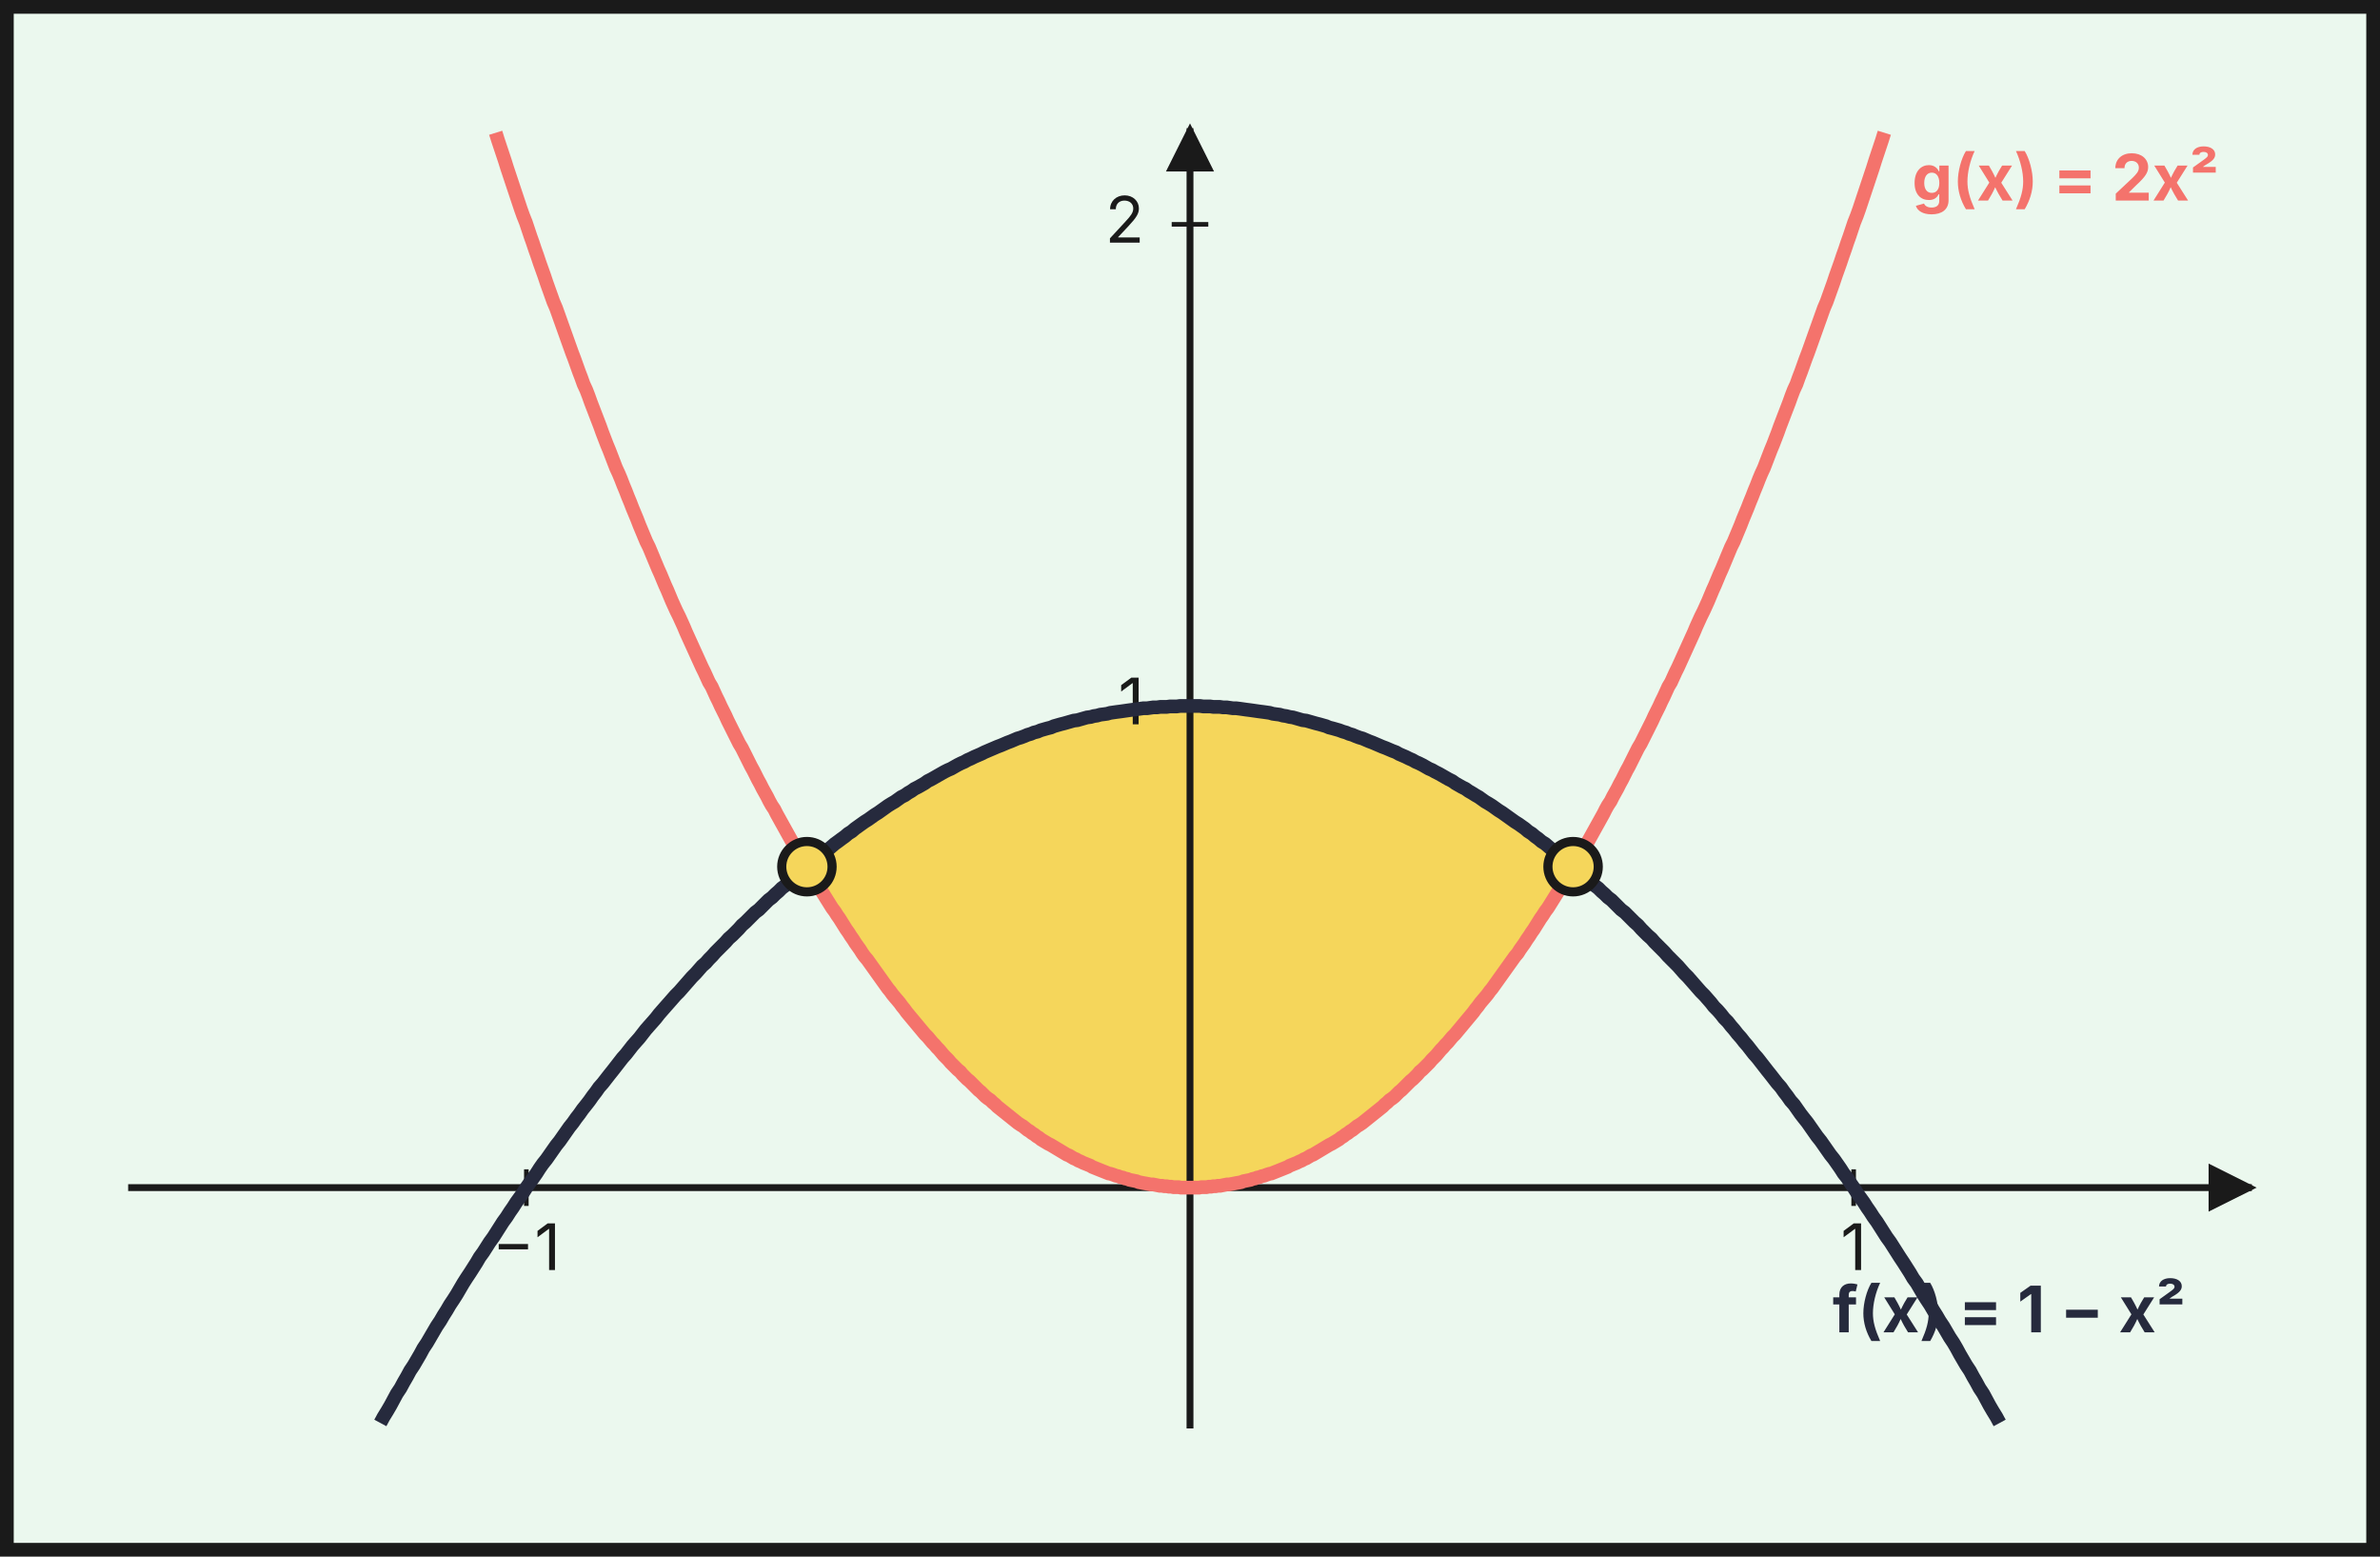
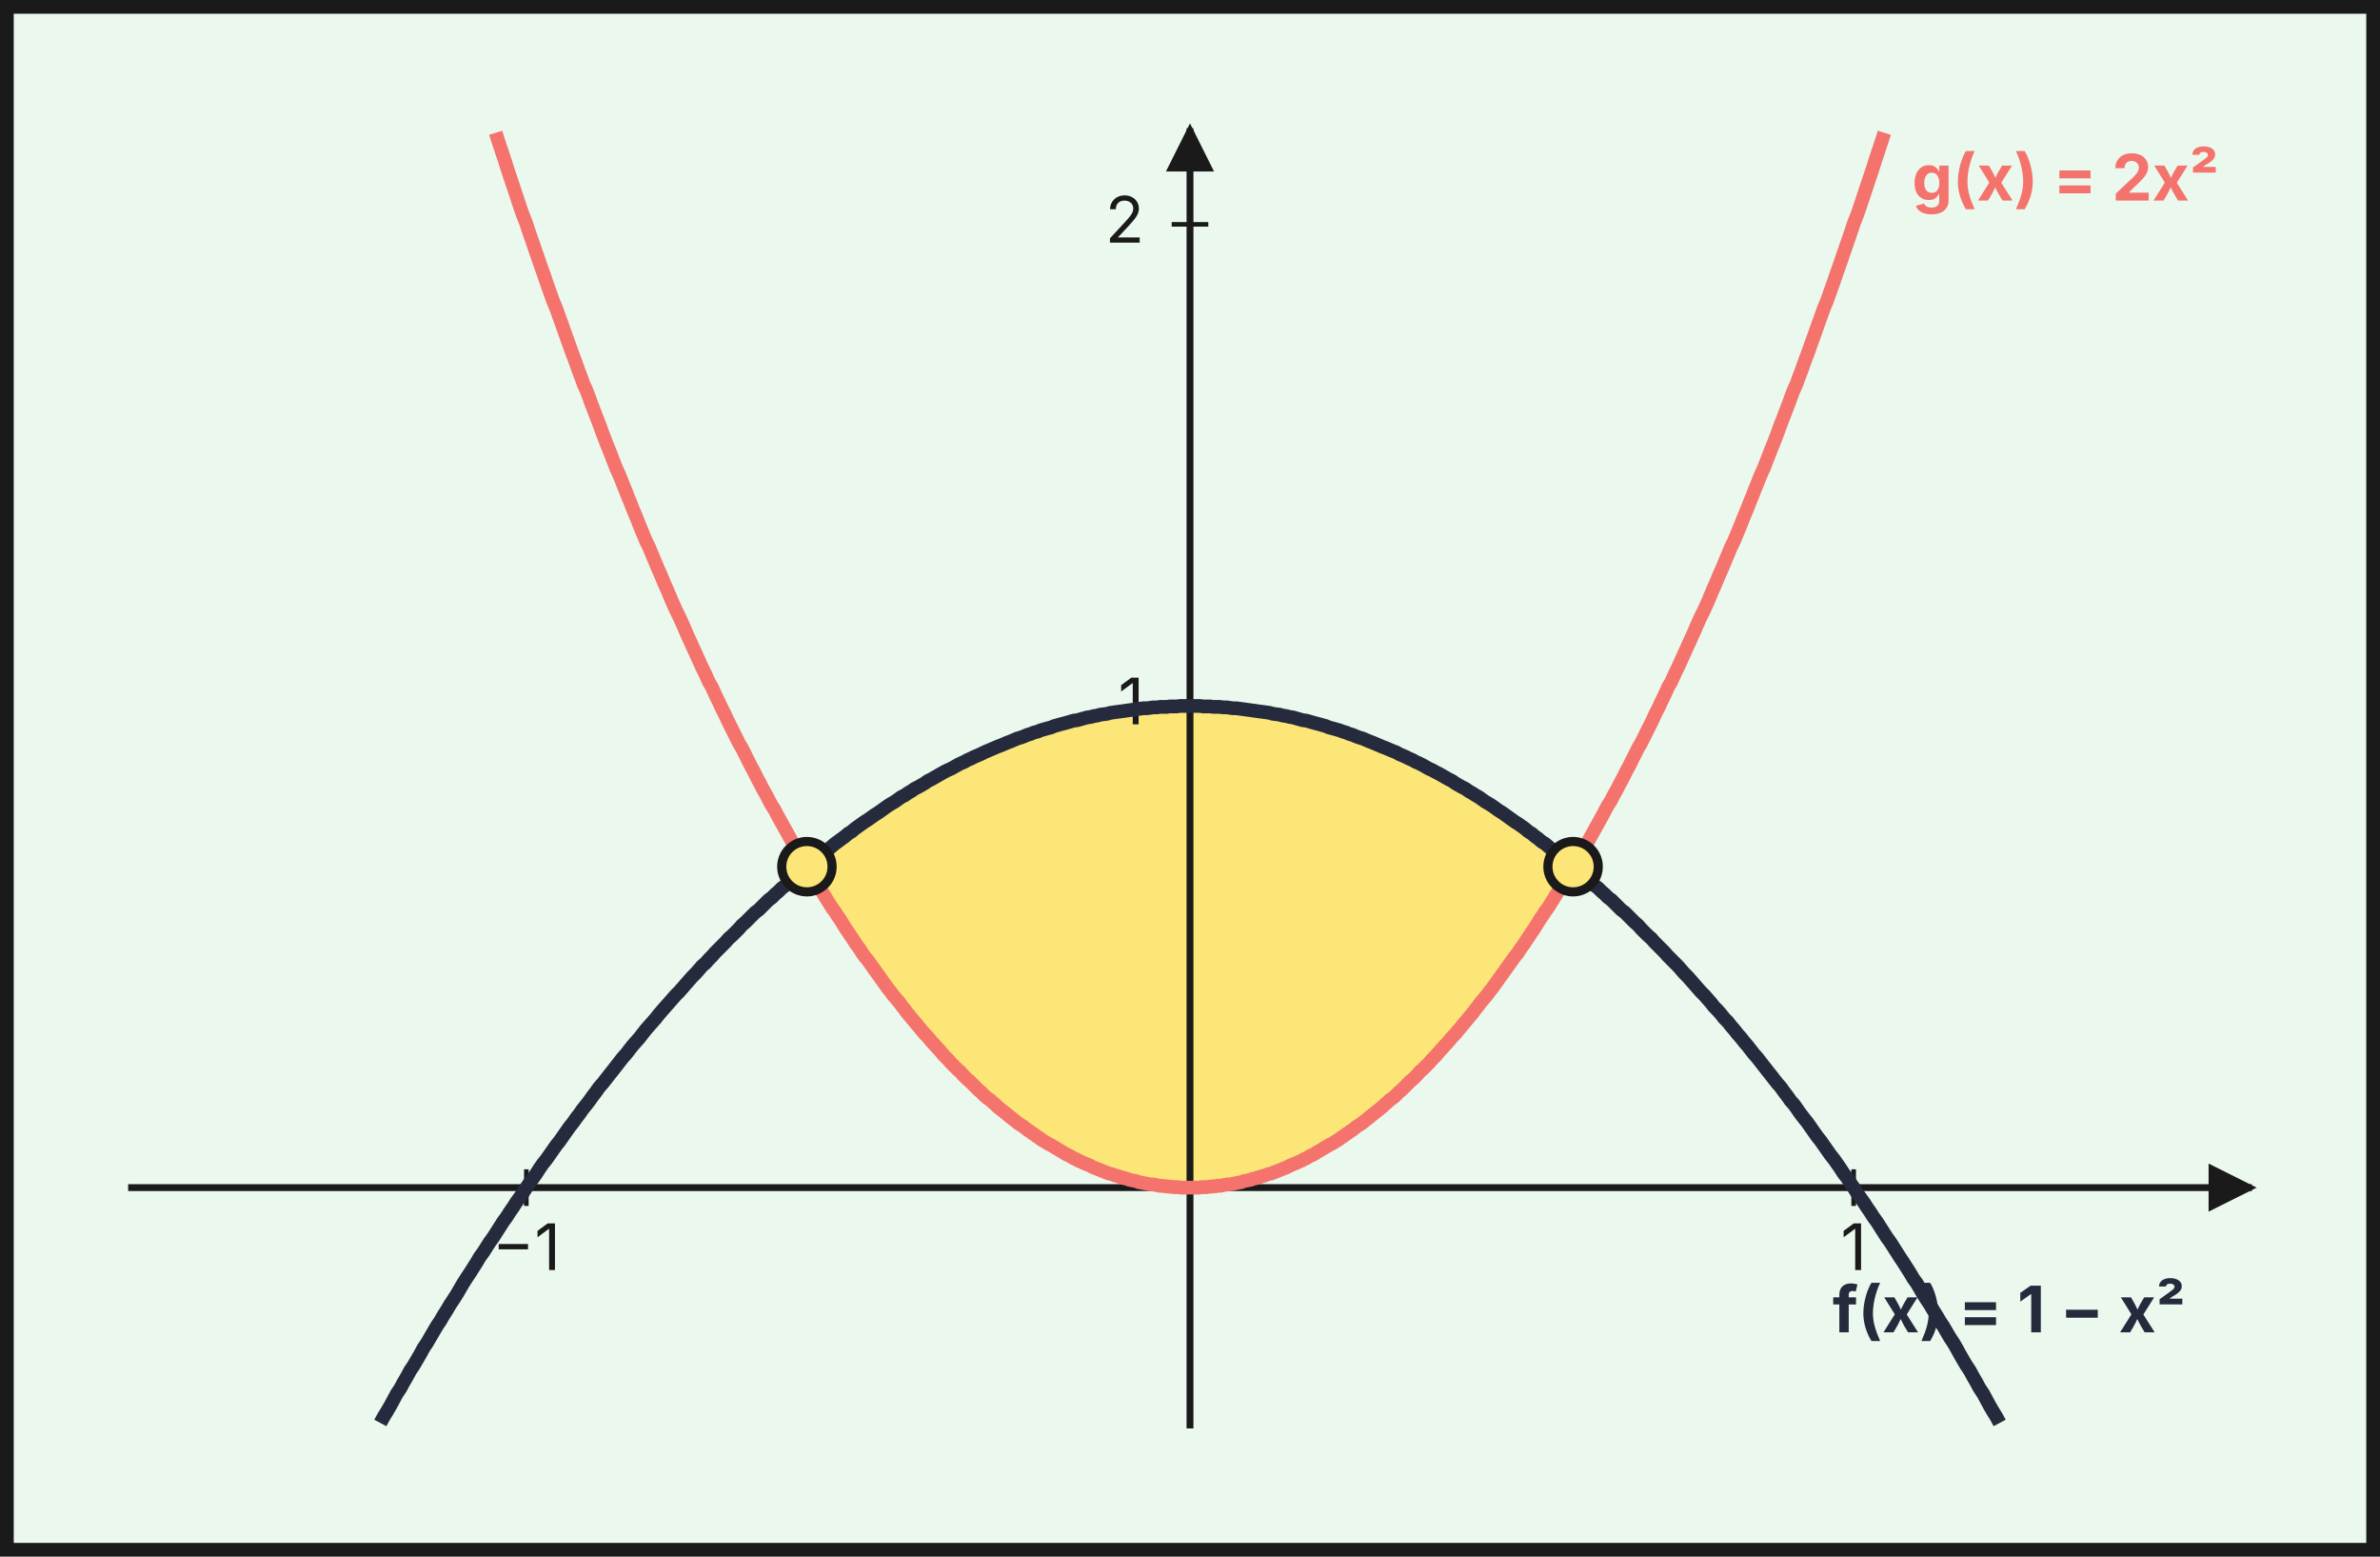
<svg xmlns="http://www.w3.org/2000/svg" viewBox="0 0 520 340" width="520" height="340" font-family="Inter, Helvetica, Arial, sans-serif" role="img">
  <defs>
    <marker id="f" viewBox="0 0 10 10" refX="9" refY="5" markerWidth="7" markerHeight="7" orient="auto">
      <path d="M0,0 L10,5 L0,10 z" fill="#1A1A1A" />
    </marker>
  </defs>
  <rect x="1.5" y="1.5" width="517" height="337" fill="#EBF8EE" stroke="#1A1A1A" stroke-width="3" />
-   <path d="M176.3,189.3 L177.7,188.1 L179.1,187.0 L180.5,185.9 L181.9,184.8 L183.3,183.7 L184.7,182.6 L186.1,181.6 L187.4,180.6 L188.8,179.6 L190.2,178.6 L191.6,177.6 L193.0,176.7 L194.4,175.7 L195.8,174.8 L197.2,173.9 L198.6,173.1 L200.0,172.2 L201.4,171.4 L202.8,170.6 L204.2,169.8 L205.6,169.0 L207.0,168.3 L208.4,167.6 L209.8,166.8 L211.2,166.2 L212.6,165.5 L214.0,164.8 L215.4,164.2 L216.7,163.6 L218.1,163.0 L219.5,162.4 L220.9,161.9 L222.3,161.3 L223.7,160.8 L225.1,160.3 L226.5,159.8 L227.9,159.4 L229.3,158.9 L230.7,158.5 L232.1,158.1 L233.5,157.7 L234.9,157.4 L236.3,157.0 L237.7,156.7 L239.1,156.4 L240.5,156.1 L241.9,155.9 L243.3,155.6 L244.7,155.4 L246.0,155.2 L247.4,155.0 L248.8,154.8 L250.2,154.7 L251.6,154.6 L253.0,154.5 L254.4,154.4 L255.8,154.3 L257.2,154.3 L258.6,154.2 L260.0,154.2 L261.4,154.2 L262.8,154.3 L264.2,154.3 L265.6,154.4 L267.0,154.5 L268.4,154.6 L269.8,154.7 L271.2,154.8 L272.6,155.0 L274.0,155.2 L275.3,155.4 L276.7,155.6 L278.1,155.9 L279.5,156.1 L280.9,156.4 L282.3,156.7 L283.7,157.0 L285.1,157.4 L286.5,157.7 L287.9,158.1 L289.3,158.5 L290.7,158.9 L292.1,159.4 L293.5,159.8 L294.9,160.3 L296.3,160.8 L297.7,161.3 L299.1,161.9 L300.5,162.4 L301.9,163.0 L303.3,163.6 L304.6,164.2 L306.0,164.8 L307.4,165.5 L308.8,166.2 L310.2,166.8 L311.6,167.6 L313.0,168.3 L314.4,169.0 L315.8,169.8 L317.2,170.6 L318.6,171.4 L320.0,172.2 L321.4,173.1 L322.8,173.9 L324.2,174.8 L325.6,175.7 L327.0,176.7 L328.4,177.6 L329.8,178.6 L331.2,179.6 L332.6,180.6 L333.9,181.6 L335.3,182.6 L336.7,183.7 L338.1,184.8 L339.5,185.9 L340.9,187.0 L342.3,188.1 L343.7,189.3 L343.7,189.3 L342.3,191.6 L340.9,193.9 L339.5,196.1 L338.1,198.3 L336.7,200.5 L335.3,202.6 L333.9,204.7 L332.6,206.7 L331.2,208.7 L329.8,210.7 L328.4,212.6 L327.0,214.5 L325.6,216.4 L324.2,218.2 L322.8,220.0 L321.4,221.7 L320.0,223.4 L318.6,225.0 L317.2,226.7 L315.8,228.2 L314.4,229.8 L313.0,231.3 L311.6,232.7 L310.2,234.2 L308.8,235.5 L307.4,236.9 L306.0,238.2 L304.6,239.5 L303.3,240.7 L301.9,241.9 L300.5,243.0 L299.1,244.1 L297.7,245.2 L296.3,246.2 L294.9,247.2 L293.5,248.2 L292.1,249.1 L290.7,250.0 L289.3,250.8 L287.9,251.6 L286.5,252.4 L285.1,253.1 L283.7,253.8 L282.3,254.4 L280.9,255.0 L279.5,255.6 L278.1,256.1 L276.7,256.6 L275.3,257.1 L274.0,257.5 L272.6,257.8 L271.2,258.2 L269.8,258.5 L268.4,258.7 L267.0,258.9 L265.6,259.1 L264.2,259.2 L262.8,259.3 L261.4,259.4 L260.0,259.4 L258.6,259.4 L257.2,259.3 L255.8,259.2 L254.4,259.1 L253.0,258.9 L251.6,258.7 L250.2,258.5 L248.8,258.2 L247.4,257.8 L246.0,257.5 L244.7,257.1 L243.3,256.6 L241.9,256.1 L240.5,255.6 L239.1,255.0 L237.7,254.4 L236.3,253.8 L234.9,253.1 L233.5,252.4 L232.1,251.6 L230.7,250.8 L229.3,250.0 L227.9,249.1 L226.5,248.2 L225.1,247.2 L223.7,246.2 L222.3,245.2 L220.9,244.1 L219.5,243.0 L218.1,241.9 L216.7,240.7 L215.4,239.5 L214.0,238.2 L212.6,236.9 L211.2,235.5 L209.8,234.2 L208.4,232.7 L207.0,231.3 L205.6,229.8 L204.2,228.2 L202.8,226.7 L201.4,225.0 L200.0,223.4 L198.6,221.7 L197.2,220.0 L195.8,218.2 L194.4,216.4 L193.0,214.5 L191.6,212.6 L190.2,210.7 L188.8,208.7 L187.4,206.7 L186.1,204.7 L184.7,202.6 L183.3,200.5 L181.9,198.3 L180.5,196.1 L179.1,193.9 L177.7,191.6 L176.3,189.3 Z" fill="#F5D65B" stroke="#1A1A1A" stroke-width="1.5" />
+   <path d="M176.3,189.3 L177.7,188.1 L179.1,187.0 L180.5,185.9 L181.9,184.8 L183.3,183.7 L184.7,182.6 L186.1,181.6 L187.4,180.6 L188.8,179.6 L190.2,178.6 L191.6,177.6 L193.0,176.7 L194.4,175.7 L195.8,174.8 L197.2,173.9 L198.6,173.1 L200.0,172.2 L201.4,171.4 L202.8,170.6 L204.2,169.8 L205.6,169.0 L207.0,168.3 L208.4,167.6 L209.8,166.8 L211.2,166.2 L212.6,165.5 L214.0,164.8 L215.4,164.2 L216.7,163.6 L218.1,163.0 L219.5,162.4 L220.9,161.9 L222.3,161.3 L223.7,160.8 L225.1,160.3 L226.5,159.8 L227.9,159.4 L229.3,158.9 L230.7,158.5 L232.1,158.1 L233.5,157.7 L234.9,157.4 L236.3,157.0 L237.7,156.7 L239.1,156.4 L240.5,156.1 L241.9,155.9 L243.3,155.6 L244.7,155.4 L246.0,155.2 L247.4,155.0 L248.8,154.8 L250.2,154.7 L251.6,154.6 L253.0,154.5 L254.4,154.4 L255.8,154.3 L257.2,154.3 L258.6,154.2 L260.0,154.2 L261.4,154.2 L262.8,154.3 L264.2,154.3 L265.6,154.4 L267.0,154.5 L268.4,154.6 L269.8,154.7 L271.2,154.8 L272.6,155.0 L274.0,155.2 L275.3,155.4 L276.7,155.6 L278.1,155.9 L279.5,156.1 L280.9,156.4 L282.3,156.7 L283.7,157.0 L285.1,157.4 L286.5,157.7 L287.9,158.1 L289.3,158.5 L290.7,158.9 L292.1,159.4 L293.5,159.8 L294.9,160.3 L296.3,160.8 L297.7,161.3 L299.1,161.9 L300.5,162.4 L301.9,163.0 L303.3,163.6 L304.6,164.2 L306.0,164.8 L307.4,165.5 L308.8,166.2 L310.2,166.8 L311.6,167.6 L313.0,168.3 L314.4,169.0 L315.8,169.8 L317.2,170.6 L318.6,171.4 L320.0,172.2 L321.4,173.1 L322.8,173.9 L324.2,174.8 L325.6,175.7 L327.0,176.7 L328.4,177.6 L329.8,178.6 L331.2,179.6 L332.6,180.6 L333.9,181.6 L335.3,182.6 L336.7,183.7 L338.1,184.8 L339.5,185.9 L340.9,187.0 L342.3,188.1 L343.7,189.3 L343.7,189.3 L342.3,191.6 L340.9,193.9 L339.5,196.1 L338.1,198.3 L336.7,200.5 L335.3,202.6 L333.9,204.7 L332.6,206.7 L331.2,208.7 L329.8,210.7 L328.4,212.6 L327.0,214.5 L325.6,216.4 L324.2,218.2 L322.8,220.0 L321.4,221.7 L320.0,223.4 L318.6,225.0 L317.2,226.7 L315.8,228.2 L314.4,229.8 L313.0,231.3 L311.6,232.7 L310.2,234.2 L308.8,235.5 L307.4,236.9 L306.0,238.2 L304.6,239.5 L303.3,240.7 L301.9,241.9 L300.5,243.0 L299.1,244.1 L297.7,245.2 L296.3,246.2 L294.9,247.2 L293.5,248.2 L292.1,249.1 L290.7,250.0 L289.3,250.8 L287.9,251.6 L286.5,252.4 L285.1,253.1 L283.7,253.8 L282.3,254.4 L280.9,255.0 L279.5,255.6 L278.1,256.1 L276.7,256.6 L275.3,257.1 L274.0,257.5 L272.6,257.8 L271.2,258.2 L269.8,258.5 L268.4,258.7 L267.0,258.9 L265.6,259.1 L264.2,259.2 L262.8,259.3 L261.4,259.4 L260.0,259.4 L258.6,259.4 L257.2,259.3 L255.8,259.2 L254.4,259.1 L253.0,258.9 L251.6,258.7 L250.2,258.5 L248.8,258.2 L247.4,257.8 L246.0,257.5 L244.7,257.1 L243.3,256.6 L241.9,256.1 L240.5,255.6 L239.1,255.0 L237.7,254.4 L236.3,253.8 L234.9,253.1 L233.5,252.4 L232.1,251.6 L230.7,250.8 L229.3,250.0 L227.9,249.1 L226.5,248.2 L225.1,247.2 L223.7,246.2 L222.3,245.2 L220.9,244.1 L219.5,243.0 L218.1,241.9 L216.7,240.7 L215.4,239.5 L214.0,238.2 L212.6,236.9 L211.2,235.5 L209.8,234.2 L208.4,232.7 L207.0,231.3 L205.6,229.8 L204.2,228.2 L202.8,226.7 L201.4,225.0 L200.0,223.4 L198.6,221.7 L197.2,220.0 L195.8,218.2 L194.4,216.4 L193.0,214.5 L191.6,212.6 L190.2,210.7 L188.8,208.7 L187.4,206.7 L186.1,204.7 L184.7,202.6 L183.3,200.5 L181.9,198.3 L180.5,196.1 L179.1,193.9 L177.7,191.6 L176.3,189.3 Z" fill="#FCE678" stroke="#1A1A1A" stroke-width="1.5" />
  <line x1="28.0" y1="259.4" x2="492.0" y2="259.4" stroke="#1A1A1A" stroke-width="1.5" marker-end="url(#f)" />
  <line x1="260.0" y1="312.0" x2="260.0" y2="28.0" stroke="#1A1A1A" stroke-width="1.5" marker-end="url(#f)" />
  <line x1="115.0" y1="255.4" x2="115.0" y2="263.4" stroke="#1A1A1A" />
  <text x="115.0" y="277.4" text-anchor="middle" font-size="14" fill="#1A1A1A">−1</text>
  <line x1="405.0" y1="255.4" x2="405.0" y2="263.4" stroke="#1A1A1A" />
  <text x="405.0" y="277.4" text-anchor="middle" font-size="14" fill="#1A1A1A">1</text>
  <line x1="256.0" y1="154.2" x2="264.0" y2="154.2" stroke="#1A1A1A" />
  <text x="250.0" y="158.2" text-anchor="end" font-size="14" fill="#1A1A1A">1</text>
  <line x1="256.0" y1="49.0" x2="264.0" y2="49.0" stroke="#1A1A1A" />
  <text x="250.0" y="53.0" text-anchor="end" font-size="14" fill="#1A1A1A">2</text>
  <path d="M83.1,310.8 L83.8,309.5 L84.6,308.2 L85.3,307.0 L86.0,305.7 L86.7,304.4 L87.5,303.2 L88.2,301.9 L88.9,300.7 L89.6,299.4 L90.4,298.2 L91.1,297.0 L91.8,295.8 L92.5,294.5 L93.3,293.3 L94.0,292.1 L94.7,290.9 L95.4,289.7 L96.2,288.5 L96.9,287.3 L97.6,286.2 L98.3,285.0 L99.1,283.8 L99.8,282.7 L100.5,281.5 L101.2,280.3 L101.9,279.2 L102.7,278.0 L103.4,276.9 L104.1,275.8 L104.8,274.6 L105.6,273.5 L106.3,272.4 L107.0,271.3 L107.8,270.2 L108.5,269.1 L109.2,268.0 L109.9,266.9 L110.7,265.8 L111.4,264.7 L112.1,263.7 L112.8,262.6 L113.6,261.5 L114.3,260.5 L115.0,259.4 L115.7,258.4 L116.5,257.3 L117.2,256.3 L117.9,255.2 L118.6,254.2 L119.4,253.2 L120.1,252.2 L120.8,251.2 L121.5,250.2 L122.3,249.2 L123.0,248.2 L123.7,247.2 L124.4,246.2 L125.2,245.2 L125.9,244.2 L126.6,243.3 L127.3,242.3 L128.1,241.3 L128.8,240.4 L129.5,239.4 L130.2,238.5 L130.9,237.5 L131.7,236.6 L132.4,235.7 L133.1,234.8 L133.9,233.8 L134.6,232.9 L135.3,232.0 L136.0,231.1 L136.8,230.2 L137.5,229.3 L138.2,228.4 L138.9,227.6 L139.7,226.7 L140.4,225.8 L141.1,224.9 L141.8,224.1 L142.6,223.2 L143.3,222.4 L144.0,221.5 L144.7,220.7 L145.4,219.9 L146.2,219.0 L146.9,218.2 L147.6,217.4 L148.4,216.6 L149.1,215.8 L149.8,215.0 L150.5,214.2 L151.2,213.4 L152.0,212.6 L152.7,211.8 L153.4,211.0 L154.2,210.3 L154.9,209.5 L155.6,208.8 L156.3,208.0 L157.1,207.2 L157.8,206.5 L158.5,205.8 L159.2,205.0 L160.0,204.3 L160.7,203.6 L161.4,202.9 L162.1,202.1 L162.9,201.4 L163.6,200.7 L164.3,200.0 L165.0,199.3 L165.8,198.7 L166.5,198.0 L167.2,197.3 L167.9,196.6 L168.7,196.0 L169.4,195.3 L170.1,194.7 L170.8,194.0 L171.6,193.4 L172.3,192.7 L173.0,192.1 L173.7,191.5 L174.5,190.8 L175.2,190.2 L175.9,189.6 L176.6,189.0 L177.4,188.4 L178.1,187.8 L178.8,187.2 L179.5,186.6 L180.2,186.0 L181.0,185.5 L181.7,184.9 L182.4,184.3 L183.1,183.8 L183.9,183.2 L184.6,182.7 L185.3,182.1 L186.1,181.6 L186.8,181.0 L187.5,180.5 L188.2,180.0 L188.9,179.5 L189.7,179.0 L190.4,178.5 L191.1,178.0 L191.9,177.5 L192.6,177.0 L193.3,176.5 L194.0,176.0 L194.8,175.5 L195.5,175.1 L196.2,174.6 L196.9,174.1 L197.7,173.7 L198.4,173.2 L199.1,172.8 L199.8,172.3 L200.6,171.9 L201.3,171.5 L202.0,171.1 L202.7,170.6 L203.5,170.2 L204.2,169.8 L204.9,169.4 L205.6,169.0 L206.3,168.6 L207.1,168.2 L207.8,167.9 L208.5,167.5 L209.2,167.1 L210.0,166.7 L210.7,166.4 L211.4,166.0 L212.1,165.7 L212.9,165.3 L213.6,165.0 L214.3,164.7 L215.1,164.3 L215.8,164.0 L216.5,163.7 L217.2,163.4 L217.9,163.1 L218.7,162.8 L219.4,162.5 L220.1,162.2 L220.9,161.9 L221.6,161.6 L222.3,161.3 L223.0,161.1 L223.8,160.8 L224.5,160.5 L225.2,160.3 L225.9,160.0 L226.7,159.8 L227.4,159.5 L228.1,159.3 L228.8,159.1 L229.6,158.9 L230.3,158.6 L231.0,158.4 L231.7,158.2 L232.5,158.0 L233.2,157.8 L233.9,157.6 L234.6,157.4 L235.4,157.3 L236.1,157.1 L236.8,156.9 L237.5,156.7 L238.3,156.6 L239.0,156.4 L239.7,156.3 L240.4,156.1 L241.2,156.0 L241.9,155.9 L242.6,155.7 L243.3,155.6 L244.0,155.5 L244.8,155.4 L245.5,155.3 L246.2,155.2 L246.9,155.1 L247.7,155.0 L248.4,154.9 L249.1,154.8 L249.8,154.7 L250.6,154.7 L251.3,154.6 L252.0,154.5 L252.8,154.5 L253.5,154.4 L254.2,154.4 L254.9,154.4 L255.6,154.3 L256.4,154.3 L257.1,154.3 L257.8,154.2 L258.6,154.2 L259.3,154.2 L260.0,154.2 L260.7,154.2 L261.5,154.2 L262.2,154.2 L262.9,154.3 L263.6,154.3 L264.4,154.3 L265.1,154.4 L265.8,154.4 L266.5,154.4 L267.2,154.5 L268.0,154.5 L268.7,154.6 L269.4,154.7 L270.1,154.7 L270.9,154.8 L271.6,154.9 L272.3,155.0 L273.1,155.1 L273.8,155.2 L274.5,155.3 L275.2,155.4 L276.0,155.5 L276.7,155.6 L277.4,155.7 L278.1,155.9 L278.8,156.0 L279.6,156.1 L280.3,156.3 L281.0,156.4 L281.8,156.6 L282.5,156.7 L283.2,156.9 L283.9,157.1 L284.6,157.3 L285.4,157.4 L286.1,157.6 L286.8,157.8 L287.5,158.0 L288.3,158.2 L289.0,158.4 L289.7,158.6 L290.4,158.9 L291.2,159.1 L291.9,159.3 L292.6,159.5 L293.4,159.8 L294.1,160.0 L294.8,160.3 L295.5,160.5 L296.2,160.8 L297.0,161.1 L297.7,161.3 L298.4,161.6 L299.1,161.9 L299.9,162.2 L300.6,162.5 L301.3,162.8 L302.0,163.1 L302.8,163.4 L303.5,163.7 L304.2,164.0 L305.0,164.3 L305.7,164.7 L306.4,165.0 L307.1,165.3 L307.9,165.7 L308.6,166.0 L309.3,166.4 L310.0,166.7 L310.8,167.1 L311.5,167.5 L312.2,167.9 L312.9,168.2 L313.6,168.6 L314.4,169.0 L315.1,169.4 L315.8,169.8 L316.5,170.2 L317.3,170.6 L318.0,171.1 L318.7,171.5 L319.4,171.9 L320.2,172.3 L320.9,172.8 L321.6,173.2 L322.4,173.7 L323.1,174.1 L323.8,174.6 L324.5,175.1 L325.2,175.5 L326.0,176.0 L326.7,176.5 L327.4,177.0 L328.2,177.5 L328.9,178.0 L329.6,178.5 L330.3,179.0 L331.0,179.5 L331.8,180.0 L332.5,180.5 L333.2,181.0 L333.9,181.6 L334.7,182.1 L335.4,182.7 L336.1,183.2 L336.8,183.8 L337.6,184.3 L338.3,184.9 L339.0,185.5 L339.7,186.0 L340.5,186.6 L341.2,187.2 L341.9,187.8 L342.6,188.4 L343.4,189.0 L344.1,189.6 L344.8,190.2 L345.5,190.8 L346.3,191.5 L347.0,192.1 L347.7,192.7 L348.4,193.4 L349.2,194.0 L349.9,194.7 L350.6,195.3 L351.3,196.0 L352.1,196.6 L352.8,197.3 L353.5,198.0 L354.2,198.7 L355.0,199.3 L355.7,200.0 L356.4,200.7 L357.1,201.4 L357.9,202.1 L358.6,202.9 L359.3,203.6 L360.0,204.3 L360.8,205.0 L361.5,205.8 L362.2,206.5 L362.9,207.2 L363.7,208.0 L364.4,208.8 L365.1,209.5 L365.9,210.3 L366.6,211.0 L367.3,211.8 L368.0,212.6 L368.8,213.4 L369.5,214.2 L370.2,215.0 L370.9,215.8 L371.6,216.6 L372.4,217.4 L373.1,218.2 L373.8,219.0 L374.5,219.9 L375.3,220.7 L376.0,221.5 L376.7,222.4 L377.5,223.2 L378.2,224.1 L378.9,224.9 L379.6,225.8 L380.4,226.7 L381.1,227.6 L381.8,228.4 L382.5,229.3 L383.2,230.2 L384.0,231.1 L384.7,232.0 L385.4,232.9 L386.1,233.8 L386.9,234.8 L387.6,235.7 L388.3,236.6 L389.1,237.5 L389.8,238.5 L390.5,239.4 L391.2,240.4 L392.0,241.3 L392.7,242.3 L393.4,243.3 L394.1,244.2 L394.9,245.2 L395.6,246.2 L396.3,247.2 L397.0,248.2 L397.8,249.2 L398.5,250.2 L399.2,251.2 L399.9,252.2 L400.7,253.2 L401.4,254.2 L402.1,255.2 L402.8,256.3 L403.6,257.3 L404.3,258.4 L405.0,259.4 L405.7,260.5 L406.4,261.5 L407.2,262.6 L407.9,263.7 L408.6,264.7 L409.3,265.8 L410.1,266.9 L410.8,268.0 L411.5,269.1 L412.2,270.2 L413.0,271.3 L413.7,272.4 L414.4,273.5 L415.1,274.6 L415.9,275.8 L416.6,276.9 L417.3,278.0 L418.0,279.2 L418.8,280.3 L419.5,281.5 L420.2,282.7 L420.9,283.8 L421.7,285.0 L422.4,286.2 L423.1,287.3 L423.8,288.5 L424.6,289.7 L425.3,290.9 L426.0,292.1 L426.8,293.3 L427.5,294.5 L428.2,295.8 L428.9,297.0 L429.6,298.2 L430.4,299.4 L431.1,300.7 L431.8,301.9 L432.5,303.2 L433.3,304.4 L434.0,305.7 L434.7,307.0 L435.4,308.2 L436.2,309.5 L436.9,310.8" fill="none" stroke="#262A3D" stroke-width="3" />
  <path d="M108.3,29.0 L108.8,30.6 L109.3,32.1 L109.8,33.6 L110.3,35.1 L110.8,36.7 L111.3,38.2 L111.8,39.7 L112.3,41.2 L112.8,42.7 L113.3,44.2 L113.8,45.7 L114.3,47.1 L114.9,48.6 L115.4,50.1 L115.9,51.6 L116.4,53.0 L116.9,54.5 L117.4,55.9 L117.9,57.4 L118.4,58.8 L118.9,60.2 L119.4,61.7 L119.9,63.1 L120.4,64.5 L120.9,65.9 L121.5,67.3 L122.0,68.7 L122.5,70.1 L123.0,71.5 L123.5,72.9 L124.0,74.3 L124.5,75.7 L125.0,77.1 L125.5,78.4 L126.0,79.8 L126.5,81.2 L127.0,82.5 L127.5,83.9 L128.1,85.2 L128.6,86.5 L129.1,87.9 L129.6,89.2 L130.1,90.5 L130.6,91.8 L131.1,93.1 L131.6,94.5 L132.1,95.8 L132.6,97.1 L133.1,98.3 L133.6,99.6 L134.1,100.9 L134.6,102.2 L135.2,103.5 L135.7,104.7 L136.2,106.0 L136.7,107.2 L137.2,108.5 L137.7,109.7 L138.2,111.0 L138.7,112.2 L139.2,113.4 L139.7,114.7 L140.2,115.9 L140.7,117.1 L141.2,118.3 L141.8,119.5 L142.3,120.7 L142.8,121.9 L143.3,123.1 L143.8,124.3 L144.3,125.4 L144.8,126.6 L145.3,127.8 L145.8,128.9 L146.3,130.1 L146.8,131.3 L147.3,132.4 L147.8,133.5 L148.4,134.7 L148.9,135.8 L149.4,136.9 L149.9,138.1 L150.4,139.2 L150.9,140.3 L151.4,141.4 L151.9,142.5 L152.4,143.6 L152.9,144.7 L153.4,145.8 L153.9,146.8 L154.4,147.9 L154.9,149.0 L155.5,150.0 L156.0,151.1 L156.5,152.2 L157.0,153.2 L157.5,154.3 L158.0,155.3 L158.5,156.3 L159.0,157.4 L159.5,158.4 L160.0,159.4 L160.5,160.4 L161.0,161.4 L161.5,162.4 L162.1,163.4 L162.6,164.4 L163.1,165.4 L163.6,166.4 L164.1,167.4 L164.6,168.3 L165.1,169.3 L165.6,170.3 L166.1,171.2 L166.6,172.2 L167.1,173.1 L167.6,174.0 L168.1,175.0 L168.6,175.9 L169.2,176.8 L169.7,177.8 L170.2,178.7 L170.7,179.6 L171.2,180.5 L171.7,181.4 L172.2,182.3 L172.7,183.2 L173.2,184.1 L173.7,184.9 L174.2,185.8 L174.7,186.7 L175.2,187.5 L175.8,188.4 L176.3,189.2 L176.8,190.1 L177.3,190.9 L177.8,191.8 L178.3,192.6 L178.8,193.4 L179.3,194.3 L179.8,195.1 L180.3,195.9 L180.8,196.7 L181.3,197.5 L181.8,198.3 L182.4,199.1 L182.9,199.9 L183.4,200.6 L183.9,201.4 L184.4,202.2 L184.9,203.0 L185.4,203.7 L185.9,204.5 L186.4,205.2 L186.9,206.0 L187.4,206.7 L187.9,207.4 L188.4,208.2 L188.9,208.9 L189.5,209.6 L190.0,210.3 L190.5,211.0 L191.0,211.7 L191.5,212.4 L192.0,213.1 L192.5,213.8 L193.0,214.5 L193.5,215.2 L194.0,215.9 L194.5,216.5 L195.0,217.2 L195.5,217.8 L196.1,218.5 L196.6,219.1 L197.1,219.8 L197.6,220.4 L198.1,221.1 L198.6,221.7 L199.1,222.3 L199.6,222.9 L200.1,223.5 L200.6,224.1 L201.1,224.7 L201.6,225.3 L202.1,225.9 L202.7,226.5 L203.2,227.1 L203.7,227.7 L204.2,228.2 L204.7,228.8 L205.2,229.3 L205.7,229.9 L206.2,230.5 L206.7,231.0 L207.2,231.5 L207.7,232.1 L208.2,232.6 L208.7,233.1 L209.2,233.6 L209.8,234.1 L210.3,234.7 L210.8,235.2 L211.3,235.7 L211.8,236.1 L212.3,236.6 L212.8,237.1 L213.3,237.6 L213.8,238.1 L214.3,238.5 L214.8,239.0 L215.3,239.5 L215.8,239.9 L216.4,240.3 L216.9,240.8 L217.4,241.2 L217.9,241.7 L218.4,242.1 L218.9,242.5 L219.4,242.9 L219.9,243.3 L220.4,243.7 L220.9,244.1 L221.4,244.5 L221.9,244.9 L222.4,245.3 L223.0,245.7 L223.5,246.0 L224.0,246.4 L224.5,246.8 L225.0,247.1 L225.5,247.5 L226.0,247.8 L226.5,248.2 L227.0,248.5 L227.5,248.9 L228.0,249.2 L228.5,249.5 L229.0,249.8 L229.6,250.1 L230.1,250.4 L230.6,250.7 L231.1,251.0 L231.6,251.3 L232.1,251.6 L232.6,251.9 L233.1,252.2 L233.6,252.4 L234.1,252.7 L234.6,253.0 L235.1,253.2 L235.6,253.5 L236.1,253.7 L236.7,254.0 L237.2,254.2 L237.7,254.4 L238.2,254.6 L238.7,254.9 L239.2,255.1 L239.7,255.3 L240.2,255.5 L240.7,255.7 L241.2,255.9 L241.7,256.1 L242.2,256.3 L242.7,256.4 L243.3,256.6 L243.8,256.8 L244.3,256.9 L244.8,257.1 L245.3,257.2 L245.8,257.4 L246.3,257.5 L246.8,257.7 L247.3,257.8 L247.8,257.9 L248.3,258.0 L248.8,258.2 L249.3,258.3 L249.8,258.4 L250.4,258.5 L250.9,258.6 L251.4,258.7 L251.9,258.7 L252.4,258.8 L252.9,258.9 L253.4,259.0 L253.9,259.0 L254.4,259.1 L254.9,259.1 L255.4,259.2 L255.9,259.2 L256.4,259.3 L257.0,259.3 L257.5,259.3 L258.0,259.4 L258.5,259.4 L259.0,259.4 L259.5,259.4 L260.0,259.4 L260.5,259.4 L261.0,259.4 L261.5,259.4 L262.0,259.4 L262.5,259.3 L263.0,259.3 L263.6,259.3 L264.1,259.2 L264.6,259.2 L265.1,259.1 L265.6,259.1 L266.1,259.0 L266.6,259.0 L267.1,258.9 L267.6,258.8 L268.1,258.7 L268.6,258.7 L269.1,258.6 L269.6,258.5 L270.1,258.4 L270.7,258.3 L271.2,258.2 L271.7,258.0 L272.2,257.9 L272.7,257.8 L273.2,257.7 L273.7,257.5 L274.2,257.4 L274.7,257.2 L275.2,257.1 L275.7,256.9 L276.2,256.8 L276.7,256.6 L277.3,256.4 L277.8,256.3 L278.3,256.1 L278.8,255.9 L279.3,255.7 L279.8,255.5 L280.3,255.3 L280.8,255.1 L281.3,254.9 L281.8,254.6 L282.3,254.4 L282.8,254.2 L283.3,254.0 L283.9,253.7 L284.4,253.5 L284.9,253.2 L285.4,253.0 L285.9,252.7 L286.4,252.4 L286.9,252.2 L287.4,251.9 L287.9,251.6 L288.4,251.3 L288.9,251.0 L289.4,250.7 L289.9,250.4 L290.4,250.1 L291.0,249.8 L291.5,249.5 L292.0,249.2 L292.5,248.9 L293.0,248.5 L293.5,248.2 L294.0,247.8 L294.5,247.5 L295.0,247.1 L295.5,246.8 L296.0,246.4 L296.5,246.0 L297.0,245.7 L297.6,245.3 L298.1,244.9 L298.6,244.5 L299.1,244.1 L299.6,243.7 L300.1,243.3 L300.6,242.9 L301.1,242.5 L301.6,242.1 L302.1,241.7 L302.6,241.2 L303.1,240.8 L303.6,240.3 L304.2,239.9 L304.7,239.5 L305.2,239.0 L305.7,238.5 L306.2,238.1 L306.7,237.6 L307.2,237.1 L307.7,236.6 L308.2,236.1 L308.7,235.7 L309.2,235.2 L309.7,234.7 L310.2,234.1 L310.8,233.6 L311.3,233.1 L311.8,232.6 L312.3,232.1 L312.8,231.5 L313.3,231.0 L313.8,230.5 L314.3,229.9 L314.8,229.3 L315.3,228.8 L315.8,228.2 L316.3,227.7 L316.8,227.1 L317.3,226.5 L317.9,225.9 L318.4,225.3 L318.9,224.7 L319.4,224.1 L319.9,223.5 L320.4,222.9 L320.9,222.3 L321.4,221.7 L321.9,221.1 L322.4,220.4 L322.9,219.8 L323.4,219.1 L323.9,218.5 L324.5,217.8 L325.0,217.2 L325.5,216.5 L326.0,215.9 L326.5,215.2 L327.0,214.5 L327.5,213.8 L328.0,213.1 L328.5,212.4 L329.0,211.7 L329.5,211.0 L330.0,210.3 L330.5,209.6 L331.0,208.9 L331.6,208.2 L332.1,207.4 L332.6,206.7 L333.1,206.0 L333.6,205.2 L334.1,204.5 L334.6,203.7 L335.1,203.0 L335.6,202.2 L336.1,201.4 L336.6,200.6 L337.1,199.9 L337.6,199.1 L338.2,198.3 L338.7,197.5 L339.2,196.7 L339.7,195.9 L340.2,195.1 L340.7,194.3 L341.2,193.4 L341.7,192.6 L342.2,191.8 L342.7,190.9 L343.2,190.1 L343.7,189.2 L344.2,188.4 L344.8,187.5 L345.3,186.7 L345.8,185.8 L346.3,184.9 L346.8,184.1 L347.3,183.2 L347.8,182.3 L348.3,181.4 L348.8,180.5 L349.3,179.6 L349.8,178.7 L350.3,177.8 L350.8,176.8 L351.3,175.9 L351.9,175.0 L352.4,174.0 L352.9,173.1 L353.4,172.2 L353.9,171.2 L354.4,170.3 L354.9,169.3 L355.4,168.3 L355.9,167.4 L356.4,166.4 L356.9,165.4 L357.4,164.4 L357.9,163.4 L358.5,162.4 L359.0,161.4 L359.5,160.4 L360.0,159.4 L360.5,158.4 L361.0,157.4 L361.5,156.3 L362.0,155.3 L362.5,154.3 L363.0,153.2 L363.5,152.2 L364.0,151.1 L364.5,150.0 L365.1,149.0 L365.6,147.9 L366.1,146.8 L366.6,145.8 L367.1,144.7 L367.6,143.6 L368.1,142.5 L368.6,141.4 L369.1,140.3 L369.6,139.2 L370.1,138.1 L370.6,136.9 L371.1,135.8 L371.6,134.7 L372.2,133.5 L372.7,132.4 L373.2,131.3 L373.7,130.1 L374.2,128.9 L374.7,127.8 L375.2,126.6 L375.7,125.4 L376.2,124.3 L376.7,123.1 L377.2,121.9 L377.7,120.7 L378.2,119.5 L378.8,118.3 L379.3,117.1 L379.8,115.9 L380.3,114.7 L380.8,113.4 L381.3,112.2 L381.8,111.0 L382.3,109.7 L382.8,108.5 L383.3,107.2 L383.8,106.0 L384.3,104.7 L384.8,103.5 L385.4,102.2 L385.9,100.9 L386.4,99.6 L386.9,98.3 L387.4,97.1 L387.9,95.8 L388.4,94.5 L388.9,93.1 L389.4,91.8 L389.9,90.5 L390.4,89.2 L390.9,87.9 L391.4,86.5 L391.9,85.2 L392.5,83.9 L393.0,82.5 L393.5,81.2 L394.0,79.8 L394.5,78.4 L395.0,77.1 L395.5,75.7 L396.0,74.3 L396.5,72.9 L397.0,71.5 L397.5,70.1 L398.0,68.7 L398.5,67.3 L399.1,65.9 L399.6,64.5 L400.1,63.1 L400.6,61.7 L401.1,60.2 L401.6,58.8 L402.1,57.4 L402.6,55.9 L403.1,54.5 L403.6,53.0 L404.1,51.6 L404.6,50.1 L405.1,48.6 L405.7,47.1 L406.2,45.7 L406.7,44.2 L407.2,42.7 L407.7,41.2 L408.2,39.7 L408.7,38.2 L409.2,36.7 L409.7,35.1 L410.2,33.6 L410.7,32.1 L411.2,30.6 L411.7,29.0" fill="none" stroke="#F4736C" stroke-width="3" />
-   <circle cx="176.3" cy="189.3" r="5.5" fill="#F5D65B" stroke="#1A1A1A" stroke-width="2" />
-   <circle cx="343.7" cy="189.3" r="5.5" fill="#F5D65B" stroke="#1A1A1A" stroke-width="2" />
+   <circle cx="176.3" cy="189.3" r="5.5" fill="#FCE678" stroke="#1A1A1A" stroke-width="2" />
+   <circle cx="343.7" cy="189.3" r="5.5" fill="#FCE678" stroke="#1A1A1A" stroke-width="2" />
  <text x="477.5" y="291.0" text-anchor="end" font-size="14" fill="#262A3D" font-weight="700">f(x) = 1 − x²</text>
  <text x="484.8" y="43.8" text-anchor="end" font-size="14" fill="#F4736C" font-weight="700">g(x) = 2x²</text>
</svg>
